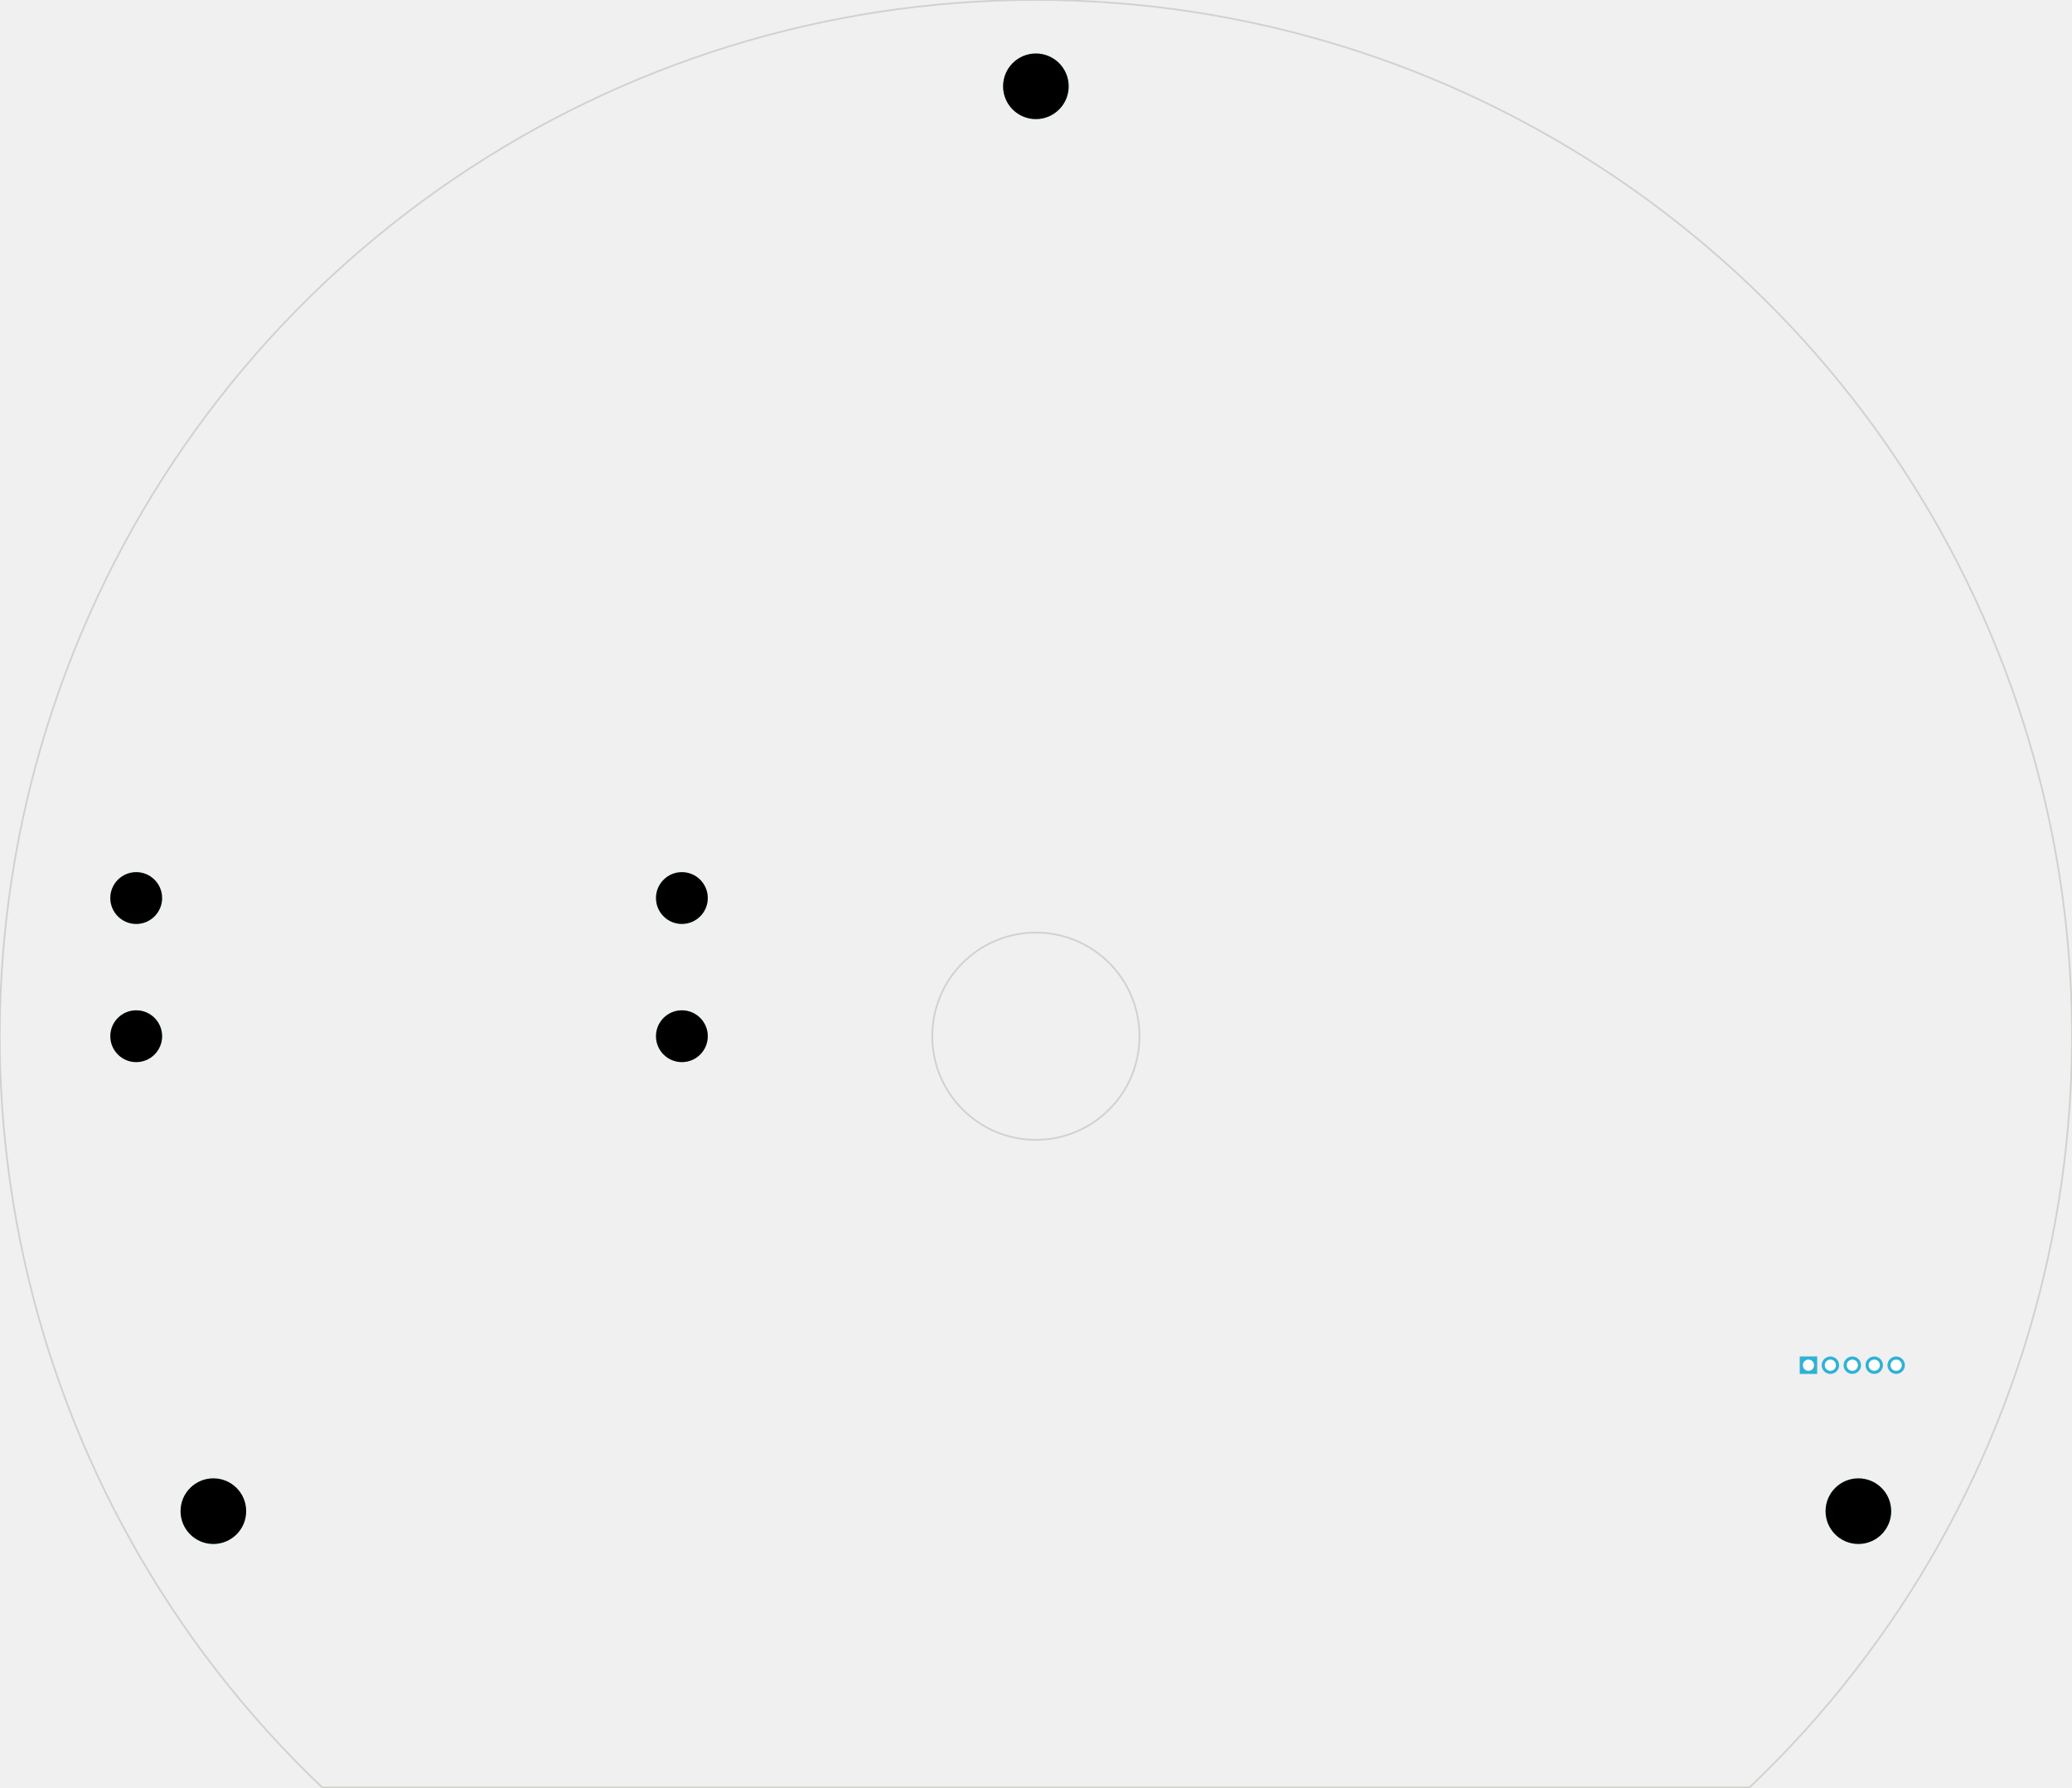
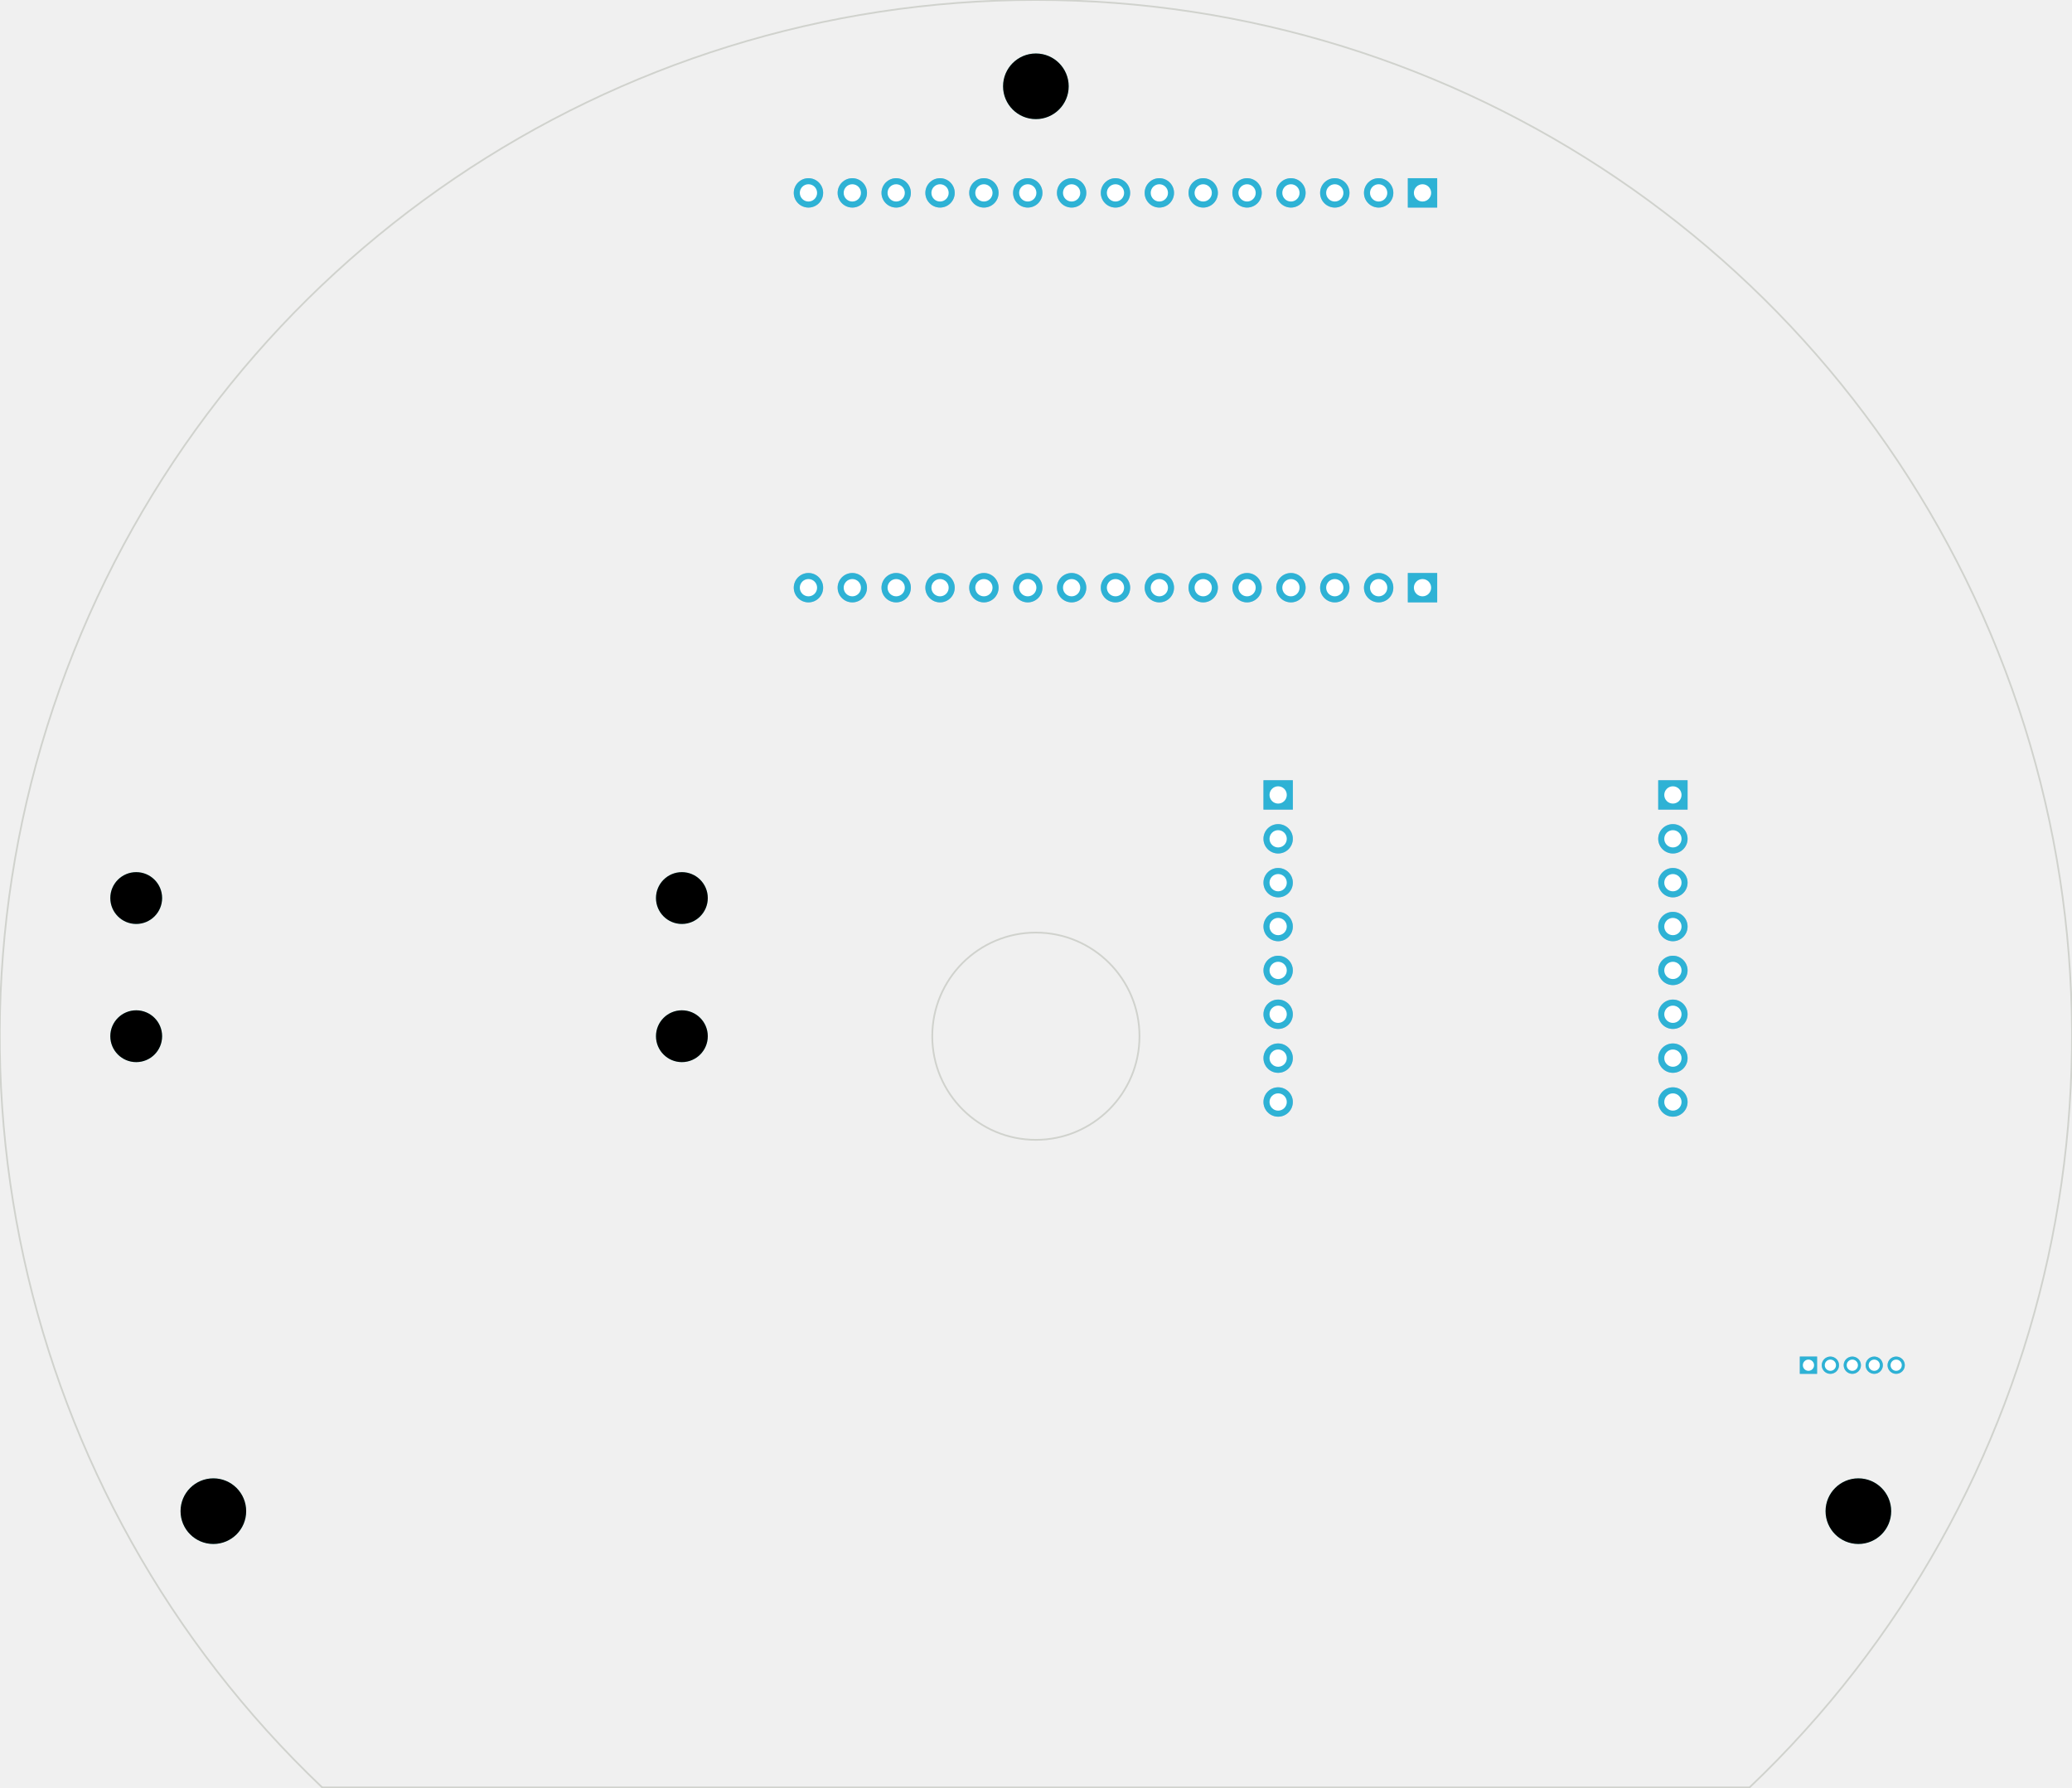
<svg xmlns="http://www.w3.org/2000/svg" version="1.1" width="119.99mm" height="103.48mm" viewBox="0 0 119.99 103.48">
  <g style="fill:#000000; fill-opacity:1;stroke:#000000; stroke-opacity:1; stroke-linecap:round; stroke-linejoin:round;" transform="translate(0 0) scale(1 1)">
</g>
  <g style="fill:none;  stroke:#D0D2CD; stroke-width:0.1; stroke-opacity:1;  stroke-linecap:round; stroke-linejoin:round;">
    <path d="M101.315 103.495 A60 60 0.0 1 0 18.66 103.495" />
    <path d="M101.315 103.495 L18.66 103.495 " />
    <circle cx="59.988" cy="59.998" r="6" />
    <path style="fill:#4D7FC4; fill-opacity:1; stroke:none;fill-rule:evenodd;" d="M 105.228,78.547 104.228,78.547 104.228,79.547 105.228,79.547 Z" />
  </g>
  <g style="fill:#4D7FC4; fill-opacity:1; stroke:none;">
    <circle cx="105.998" cy="79.047" r="0.5" />
    <circle cx="107.268" cy="79.047" r="0.5" />
    <circle cx="108.538" cy="79.047" r="0.5" />
    <circle cx="109.808" cy="79.047" r="0.5" />
+     <path style="fill:#4D7FC4; fill-opacity:1; stroke:none;fill-rule:evenodd;" d="M 81.528,34.877 83.228,34.877 83.228,33.178 81.528,33.178 Z" />
+     <circle cx="79.838" cy="34.028" r="0.85" />
+     <circle cx="77.298" cy="34.028" r="0.85" />
+     <circle cx="74.758" cy="34.028" r="0.85" />
+     <circle cx="72.218" cy="34.028" r="0.85" />
+     <circle cx="69.678" cy="34.028" r="0.85" />
+     <circle cx="67.138" cy="34.028" r="0.85" />
+     <circle cx="64.598" cy="34.028" r="0.85" />
+     <circle cx="62.058" cy="34.028" r="0.85" />
+     <circle cx="59.518" cy="34.028" r="0.85" />
+     <circle cx="56.978" cy="34.028" r="0.85" />
+     <circle cx="54.438" cy="34.028" r="0.85" />
+     <circle cx="51.898" cy="34.028" r="0.85" />
+     <circle cx="49.358" cy="34.028" r="0.85" />
+     <circle cx="46.818" cy="34.028" r="0.85" />
+     <path style="fill:#4D7FC4; fill-opacity:1; stroke:none;fill-rule:evenodd;" d="M 81.528,12.018 83.228,12.018 83.228,10.318 81.528,10.318 Z" />
+     <circle cx="79.838" cy="11.168" r="0.85" />
+     <circle cx="77.298" cy="11.168" r="0.85" />
+     <circle cx="74.758" cy="11.168" r="0.85" />
+     <circle cx="72.218" cy="11.168" r="0.85" />
+     <circle cx="69.678" cy="11.168" r="0.85" />
+     <circle cx="67.138" cy="11.168" r="0.85" />
+     <circle cx="64.598" cy="11.168" r="0.85" />
+     <circle cx="62.058" cy="11.168" r="0.85" />
+     <circle cx="59.518" cy="11.168" r="0.85" />
+     <circle cx="56.978" cy="11.168" r="0.85" />
+     <circle cx="54.438" cy="11.168" r="0.85" />
+     <circle cx="51.898" cy="11.168" r="0.85" />
+     <circle cx="49.358" cy="11.168" r="0.85" />
+     <circle cx="46.818" cy="11.168" r="0.85" />
+     <path style="fill:#4D7FC4; fill-opacity:1; stroke:none;fill-rule:evenodd;" d="M 97.728,46.877 97.728,45.178 96.028,45.178 96.028,46.877 Z" />
+     <circle cx="96.878" cy="48.568" r="0.85" />
+     <circle cx="96.878" cy="51.108" r="0.85" />
+     <circle cx="96.878" cy="53.648" r="0.85" />
+     <circle cx="96.878" cy="56.188" r="0.85" />
+     <circle cx="96.878" cy="58.727" r="0.85" />
+     <circle cx="96.878" cy="61.267" r="0.85" />
+     <circle cx="96.878" cy="63.807" r="0.85" />
+     <path style="fill:#4D7FC4; fill-opacity:1; stroke:none;fill-rule:evenodd;" d="M 74.868,46.877 74.868,45.178 73.168,45.178 73.168,46.877 Z" />
+     <circle cx="74.018" cy="48.568" r="0.85" />
+     <circle cx="74.018" cy="51.108" r="0.85" />
+     <circle cx="74.018" cy="53.648" r="0.85" />
+     <circle cx="74.018" cy="56.188" r="0.85" />
+     <circle cx="74.018" cy="58.727" r="0.85" />
+     <circle cx="74.018" cy="61.267" r="0.85" />
+     <circle cx="74.018" cy="63.807" r="0.85" />
  </g>
  <g style="fill:#02FFEE; fill-opacity:0.4; stroke:none;">
    <circle cx="12.356" cy="87.498" r="1.9" />
    <circle cx="107.619" cy="87.498" r="1.9" />
    <circle cx="59.988" cy="4.997" r="1.9" />
    <circle cx="39.488" cy="59.998" r="1.5" />
    <circle cx="7.888" cy="59.998" r="1.5" />
    <circle cx="39.488" cy="51.998" r="1.5" />
    <circle cx="7.888" cy="51.998" r="1.5" />
    <path style="fill:#02FFEE; fill-opacity:0.4; stroke:none;fill-rule:evenodd;" d="M 105.228,78.547 104.228,78.547 104.228,79.547 105.228,79.547 Z" />
    <circle cx="105.998" cy="79.047" r="0.5" />
    <circle cx="107.268" cy="79.047" r="0.5" />
    <circle cx="108.538" cy="79.047" r="0.5" />
    <circle cx="109.808" cy="79.047" r="0.5" />
+     <path style="fill:#02FFEE; fill-opacity:0.4; stroke:none;fill-rule:evenodd;" d="M 81.528,34.877 83.228,34.877 83.228,33.178 81.528,33.178 Z" />
+     <circle cx="79.838" cy="34.028" r="0.85" />
+     <circle cx="77.298" cy="34.028" r="0.85" />
+     <circle cx="74.758" cy="34.028" r="0.85" />
+     <circle cx="72.218" cy="34.028" r="0.85" />
+     <circle cx="69.678" cy="34.028" r="0.85" />
+     <circle cx="67.138" cy="34.028" r="0.85" />
+     <circle cx="64.598" cy="34.028" r="0.85" />
+     <circle cx="62.058" cy="34.028" r="0.85" />
+     <circle cx="59.518" cy="34.028" r="0.85" />
+     <circle cx="56.978" cy="34.028" r="0.85" />
+     <circle cx="54.438" cy="34.028" r="0.85" />
+     <circle cx="51.898" cy="34.028" r="0.85" />
+     <circle cx="49.358" cy="34.028" r="0.85" />
+     <circle cx="46.818" cy="34.028" r="0.85" />
+     <path style="fill:#02FFEE; fill-opacity:0.4; stroke:none;fill-rule:evenodd;" d="M 81.528,12.018 83.228,12.018 83.228,10.318 81.528,10.318 Z" />
+     <circle cx="79.838" cy="11.168" r="0.85" />
+     <circle cx="77.298" cy="11.168" r="0.85" />
+     <circle cx="74.758" cy="11.168" r="0.85" />
+     <circle cx="72.218" cy="11.168" r="0.85" />
+     <circle cx="69.678" cy="11.168" r="0.85" />
+     <circle cx="67.138" cy="11.168" r="0.85" />
+     <circle cx="64.598" cy="11.168" r="0.85" />
+     <circle cx="62.058" cy="11.168" r="0.85" />
+     <circle cx="59.518" cy="11.168" r="0.85" />
+     <circle cx="56.978" cy="11.168" r="0.85" />
+     <circle cx="54.438" cy="11.168" r="0.85" />
+     <circle cx="51.898" cy="11.168" r="0.85" />
+     <circle cx="49.358" cy="11.168" r="0.85" />
+     <circle cx="46.818" cy="11.168" r="0.85" />
+     <path style="fill:#02FFEE; fill-opacity:0.4; stroke:none;fill-rule:evenodd;" d="M 97.728,46.877 97.728,45.178 96.028,45.178 96.028,46.877 Z" />
+     <circle cx="96.878" cy="48.568" r="0.85" />
+     <circle cx="96.878" cy="51.108" r="0.85" />
+     <circle cx="96.878" cy="53.648" r="0.85" />
+     <circle cx="96.878" cy="56.188" r="0.85" />
+     <circle cx="96.878" cy="58.727" r="0.85" />
+     <circle cx="96.878" cy="61.267" r="0.85" />
+     <circle cx="96.878" cy="63.807" r="0.85" />
+     <path style="fill:#02FFEE; fill-opacity:0.4; stroke:none;fill-rule:evenodd;" d="M 74.868,46.877 74.868,45.178 73.168,45.178 73.168,46.877 Z" />
+     <circle cx="74.018" cy="48.568" r="0.85" />
+     <circle cx="74.018" cy="51.108" r="0.85" />
+     <circle cx="74.018" cy="53.648" r="0.85" />
+     <circle cx="74.018" cy="56.188" r="0.85" />
+     <circle cx="74.018" cy="58.727" r="0.85" />
+     <circle cx="74.018" cy="61.267" r="0.85" />
+     <circle cx="74.018" cy="63.807" r="0.85" />
  </g>
  <g style="fill:#000000; fill-opacity:1; stroke:none;">
    <circle cx="12.356" cy="87.498" r="1.9" />
    <circle cx="107.619" cy="87.498" r="1.9" />
    <circle cx="59.988" cy="4.997" r="1.9" />
    <circle cx="39.488" cy="59.998" r="1.5" />
    <circle cx="7.888" cy="59.998" r="1.5" />
    <circle cx="39.488" cy="51.998" r="1.5" />
    <circle cx="7.888" cy="51.998" r="1.5" />
  </g>
  <g style="fill:#FFFFFF; fill-opacity:1; stroke:none;">
    <circle cx="104.728" cy="79.047" r="0.325" />
  </g>
  <g style="fill:#FFFFFF; fill-opacity:1; stroke:none;">
    <circle cx="105.998" cy="79.047" r="0.325" />
  </g>
  <g style="fill:#FFFFFF; fill-opacity:1; stroke:none;">
    <circle cx="107.268" cy="79.047" r="0.325" />
  </g>
  <g style="fill:#FFFFFF; fill-opacity:1; stroke:none;">
    <circle cx="108.538" cy="79.047" r="0.325" />
  </g>
  <g style="fill:#FFFFFF; fill-opacity:1; stroke:none;">
    <circle cx="109.808" cy="79.047" r="0.325" />
  </g>
+   <g style="fill:#FFFFFF; fill-opacity:1; stroke:none;">
+     <circle cx="82.378" cy="34.028" r="0.5" />
+   </g>
+   <g style="fill:#FFFFFF; fill-opacity:1; stroke:none;">
+     <circle cx="79.838" cy="34.028" r="0.5" />
+   </g>
+   <g style="fill:#FFFFFF; fill-opacity:1; stroke:none;">
+     <circle cx="77.298" cy="34.028" r="0.5" />
+   </g>
+   <g style="fill:#FFFFFF; fill-opacity:1; stroke:none;">
+     <circle cx="74.758" cy="34.028" r="0.5" />
+   </g>
+   <g style="fill:#FFFFFF; fill-opacity:1; stroke:none;">
+     <circle cx="72.218" cy="34.028" r="0.5" />
+   </g>
+   <g style="fill:#FFFFFF; fill-opacity:1; stroke:none;">
+     <circle cx="69.678" cy="34.028" r="0.5" />
+   </g>
+   <g style="fill:#FFFFFF; fill-opacity:1; stroke:none;">
+     <circle cx="67.138" cy="34.028" r="0.5" />
+   </g>
+   <g style="fill:#FFFFFF; fill-opacity:1; stroke:none;">
+     <circle cx="64.598" cy="34.028" r="0.5" />
+   </g>
+   <g style="fill:#FFFFFF; fill-opacity:1; stroke:none;">
+     <circle cx="62.058" cy="34.028" r="0.5" />
+   </g>
+   <g style="fill:#FFFFFF; fill-opacity:1; stroke:none;">
+     <circle cx="59.518" cy="34.028" r="0.5" />
+   </g>
+   <g style="fill:#FFFFFF; fill-opacity:1; stroke:none;">
+     <circle cx="56.978" cy="34.028" r="0.5" />
+   </g>
+   <g style="fill:#FFFFFF; fill-opacity:1; stroke:none;">
+     <circle cx="54.438" cy="34.028" r="0.5" />
+   </g>
+   <g style="fill:#FFFFFF; fill-opacity:1; stroke:none;">
+     <circle cx="51.898" cy="34.028" r="0.5" />
+   </g>
+   <g style="fill:#FFFFFF; fill-opacity:1; stroke:none;">
+     <circle cx="49.358" cy="34.028" r="0.5" />
+   </g>
+   <g style="fill:#FFFFFF; fill-opacity:1; stroke:none;">
+     <circle cx="46.818" cy="34.028" r="0.5" />
+   </g>
+   <g style="fill:#FFFFFF; fill-opacity:1; stroke:none;">
+     <circle cx="82.378" cy="11.168" r="0.5" />
+   </g>
+   <g style="fill:#FFFFFF; fill-opacity:1; stroke:none;">
+     <circle cx="79.838" cy="11.168" r="0.5" />
+   </g>
+   <g style="fill:#FFFFFF; fill-opacity:1; stroke:none;">
+     <circle cx="77.298" cy="11.168" r="0.5" />
+   </g>
+   <g style="fill:#FFFFFF; fill-opacity:1; stroke:none;">
+     <circle cx="74.758" cy="11.168" r="0.5" />
+   </g>
+   <g style="fill:#FFFFFF; fill-opacity:1; stroke:none;">
+     <circle cx="72.218" cy="11.168" r="0.5" />
+   </g>
+   <g style="fill:#FFFFFF; fill-opacity:1; stroke:none;">
+     <circle cx="69.678" cy="11.168" r="0.5" />
+   </g>
+   <g style="fill:#FFFFFF; fill-opacity:1; stroke:none;">
+     <circle cx="67.138" cy="11.168" r="0.5" />
+   </g>
+   <g style="fill:#FFFFFF; fill-opacity:1; stroke:none;">
+     <circle cx="64.598" cy="11.168" r="0.5" />
+   </g>
+   <g style="fill:#FFFFFF; fill-opacity:1; stroke:none;">
+     <circle cx="62.058" cy="11.168" r="0.5" />
+   </g>
+   <g style="fill:#FFFFFF; fill-opacity:1; stroke:none;">
+     <circle cx="59.518" cy="11.168" r="0.5" />
+   </g>
+   <g style="fill:#FFFFFF; fill-opacity:1; stroke:none;">
+     <circle cx="56.978" cy="11.168" r="0.5" />
+   </g>
+   <g style="fill:#FFFFFF; fill-opacity:1; stroke:none;">
+     <circle cx="54.438" cy="11.168" r="0.5" />
+   </g>
+   <g style="fill:#FFFFFF; fill-opacity:1; stroke:none;">
+     <circle cx="51.898" cy="11.168" r="0.5" />
+   </g>
+   <g style="fill:#FFFFFF; fill-opacity:1; stroke:none;">
+     <circle cx="49.358" cy="11.168" r="0.5" />
+   </g>
+   <g style="fill:#FFFFFF; fill-opacity:1; stroke:none;">
+     <circle cx="46.818" cy="11.168" r="0.5" />
+   </g>
+   <g style="fill:#FFFFFF; fill-opacity:1; stroke:none;">
+     <circle cx="96.878" cy="46.028" r="0.5" />
+   </g>
+   <g style="fill:#FFFFFF; fill-opacity:1; stroke:none;">
+     <circle cx="96.878" cy="48.568" r="0.5" />
+   </g>
+   <g style="fill:#FFFFFF; fill-opacity:1; stroke:none;">
+     <circle cx="96.878" cy="51.108" r="0.5" />
+   </g>
+   <g style="fill:#FFFFFF; fill-opacity:1; stroke:none;">
+     <circle cx="96.878" cy="53.648" r="0.5" />
+   </g>
+   <g style="fill:#FFFFFF; fill-opacity:1; stroke:none;">
+     <circle cx="96.878" cy="56.188" r="0.5" />
+   </g>
+   <g style="fill:#FFFFFF; fill-opacity:1; stroke:none;">
+     <circle cx="96.878" cy="58.727" r="0.5" />
+   </g>
+   <g style="fill:#FFFFFF; fill-opacity:1; stroke:none;">
+     <circle cx="96.878" cy="61.267" r="0.5" />
+   </g>
+   <g style="fill:#FFFFFF; fill-opacity:1; stroke:none;">
+     <circle cx="96.878" cy="63.807" r="0.5" />
+   </g>
+   <g style="fill:#FFFFFF; fill-opacity:1; stroke:none;">
+     <circle cx="74.018" cy="46.028" r="0.5" />
+   </g>
+   <g style="fill:#FFFFFF; fill-opacity:1; stroke:none;">
+     <circle cx="74.018" cy="48.568" r="0.5" />
+   </g>
+   <g style="fill:#FFFFFF; fill-opacity:1; stroke:none;">
+     <circle cx="74.018" cy="51.108" r="0.5" />
+   </g>
+   <g style="fill:#FFFFFF; fill-opacity:1; stroke:none;">
+     <circle cx="74.018" cy="53.648" r="0.5" />
+   </g>
+   <g style="fill:#FFFFFF; fill-opacity:1; stroke:none;">
+     <circle cx="74.018" cy="56.188" r="0.5" />
+   </g>
+   <g style="fill:#FFFFFF; fill-opacity:1; stroke:none;">
+     <circle cx="74.018" cy="58.727" r="0.5" />
+   </g>
+   <g style="fill:#FFFFFF; fill-opacity:1; stroke:none;">
+     <circle cx="74.018" cy="61.267" r="0.5" />
+   </g>
+   <g style="fill:#FFFFFF; fill-opacity:1; stroke:none;">
+     <circle cx="74.018" cy="63.807" r="0.5" />
+   </g>
</svg>
